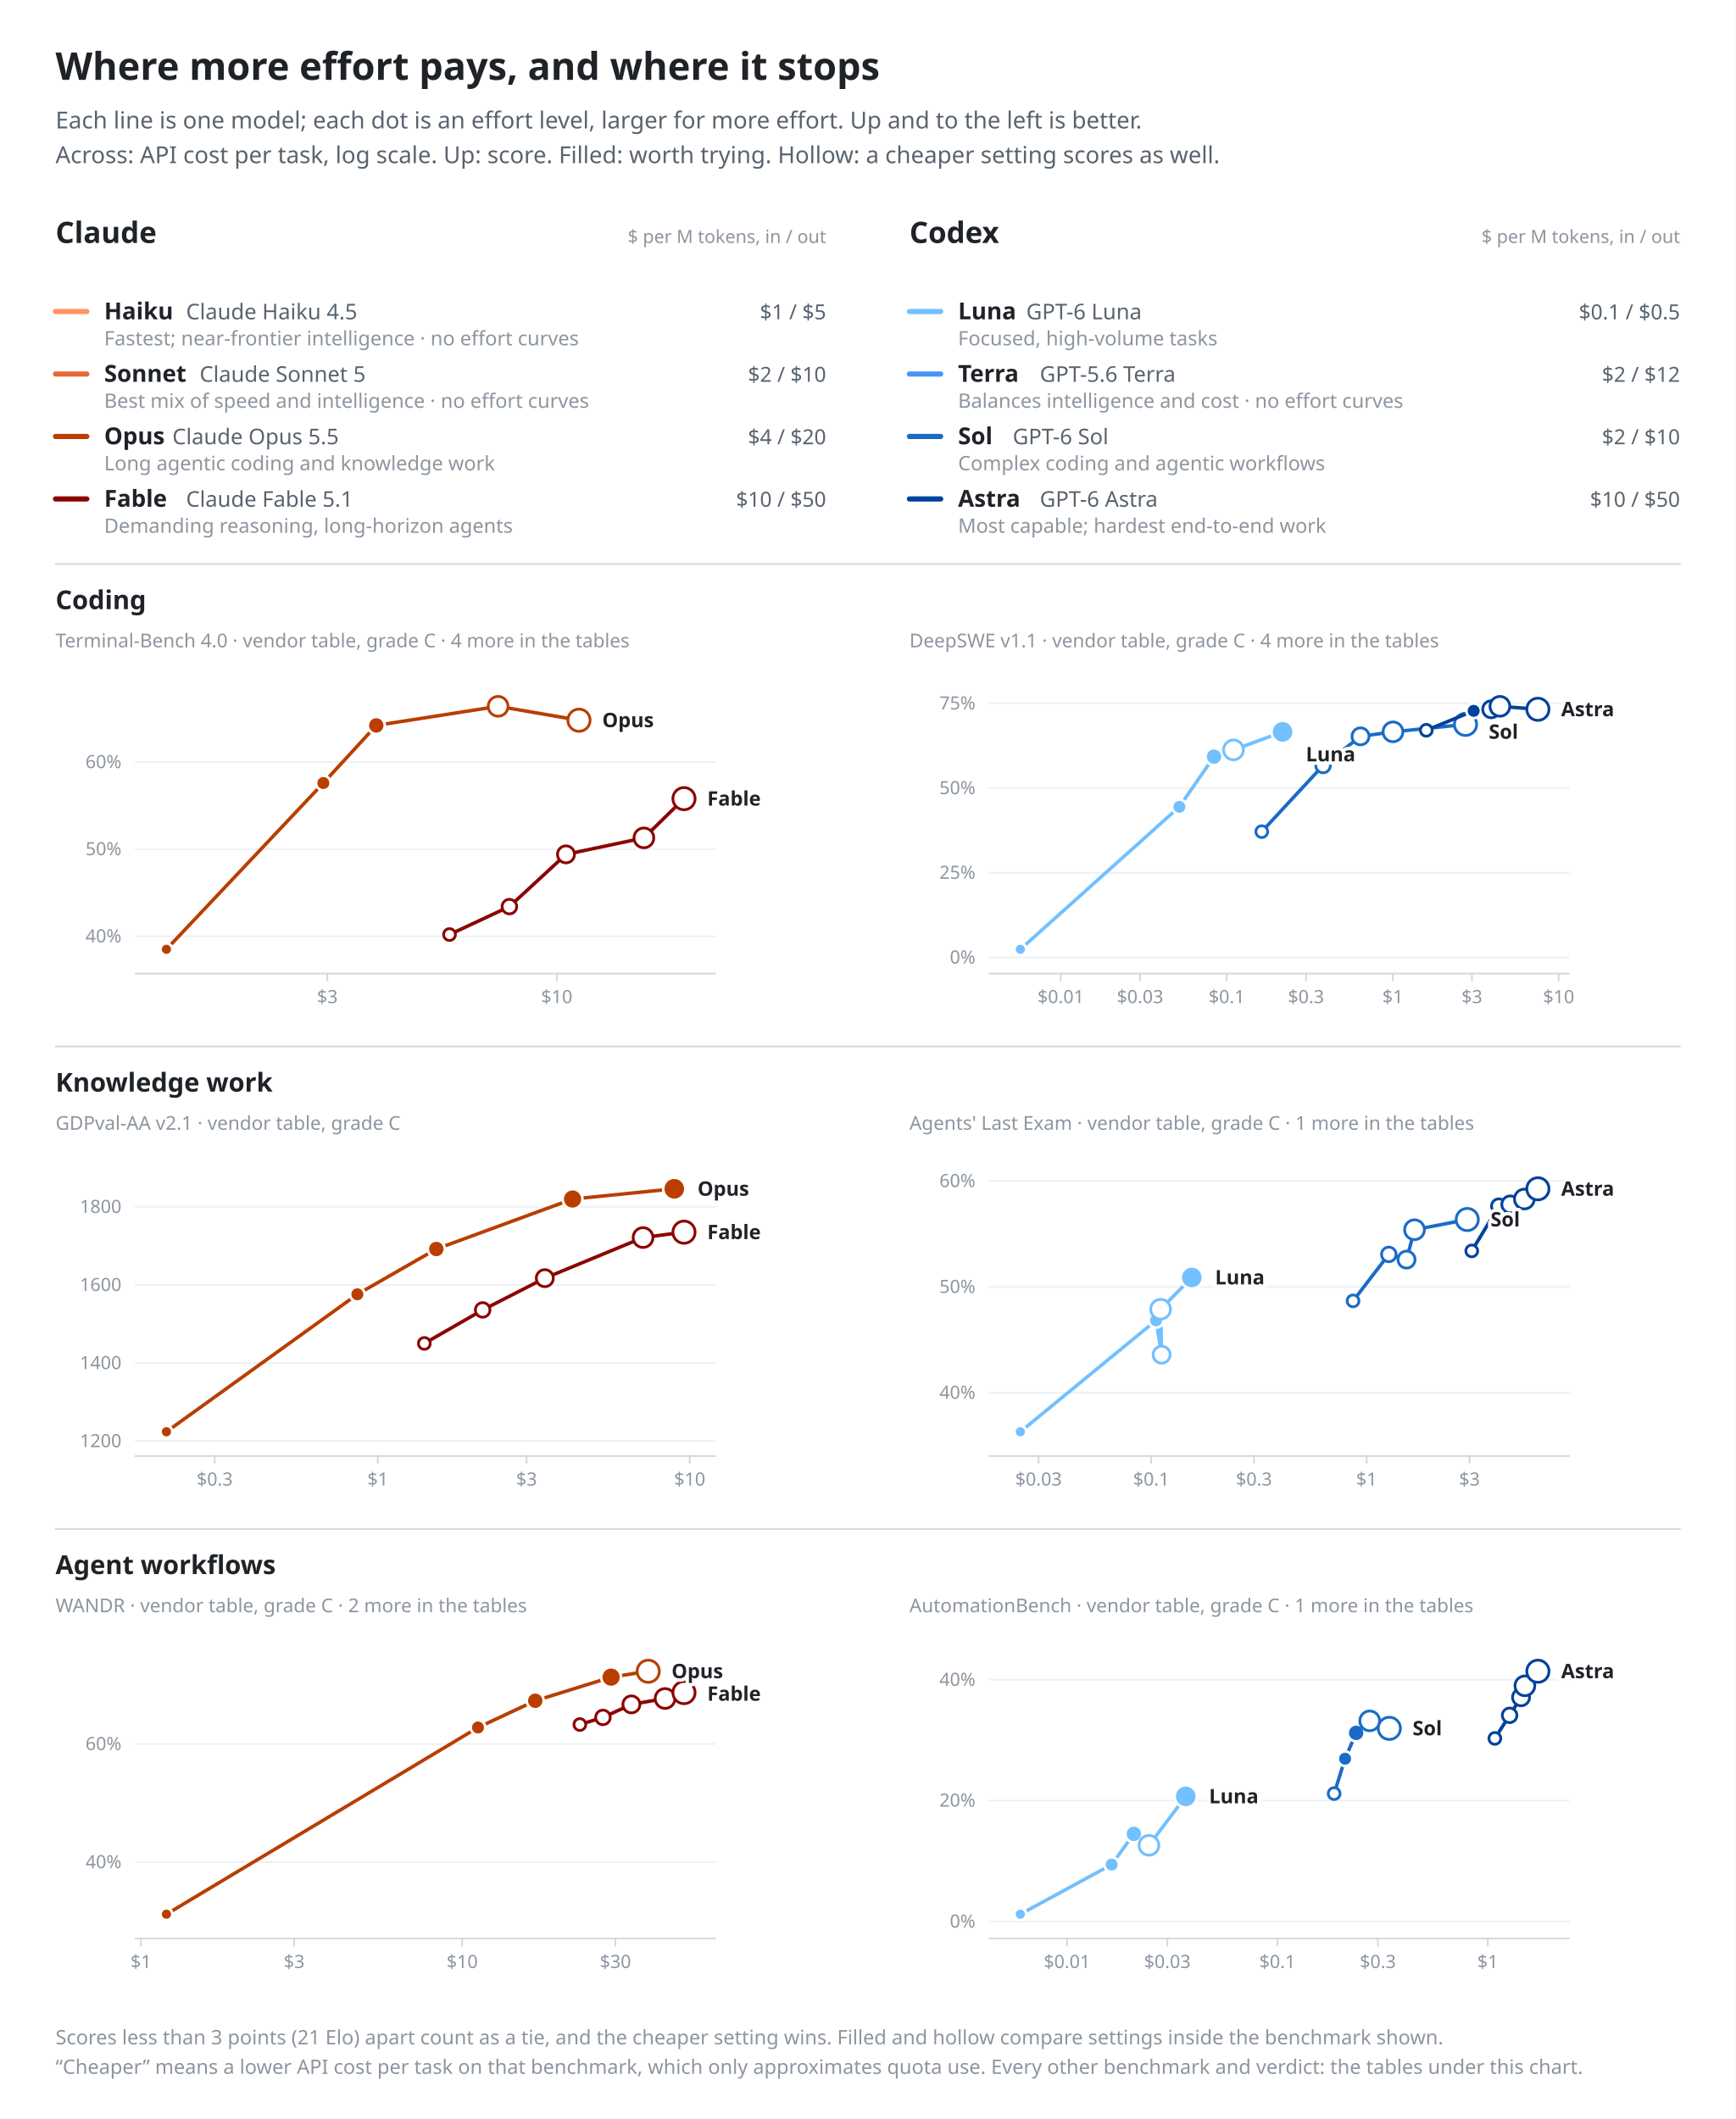
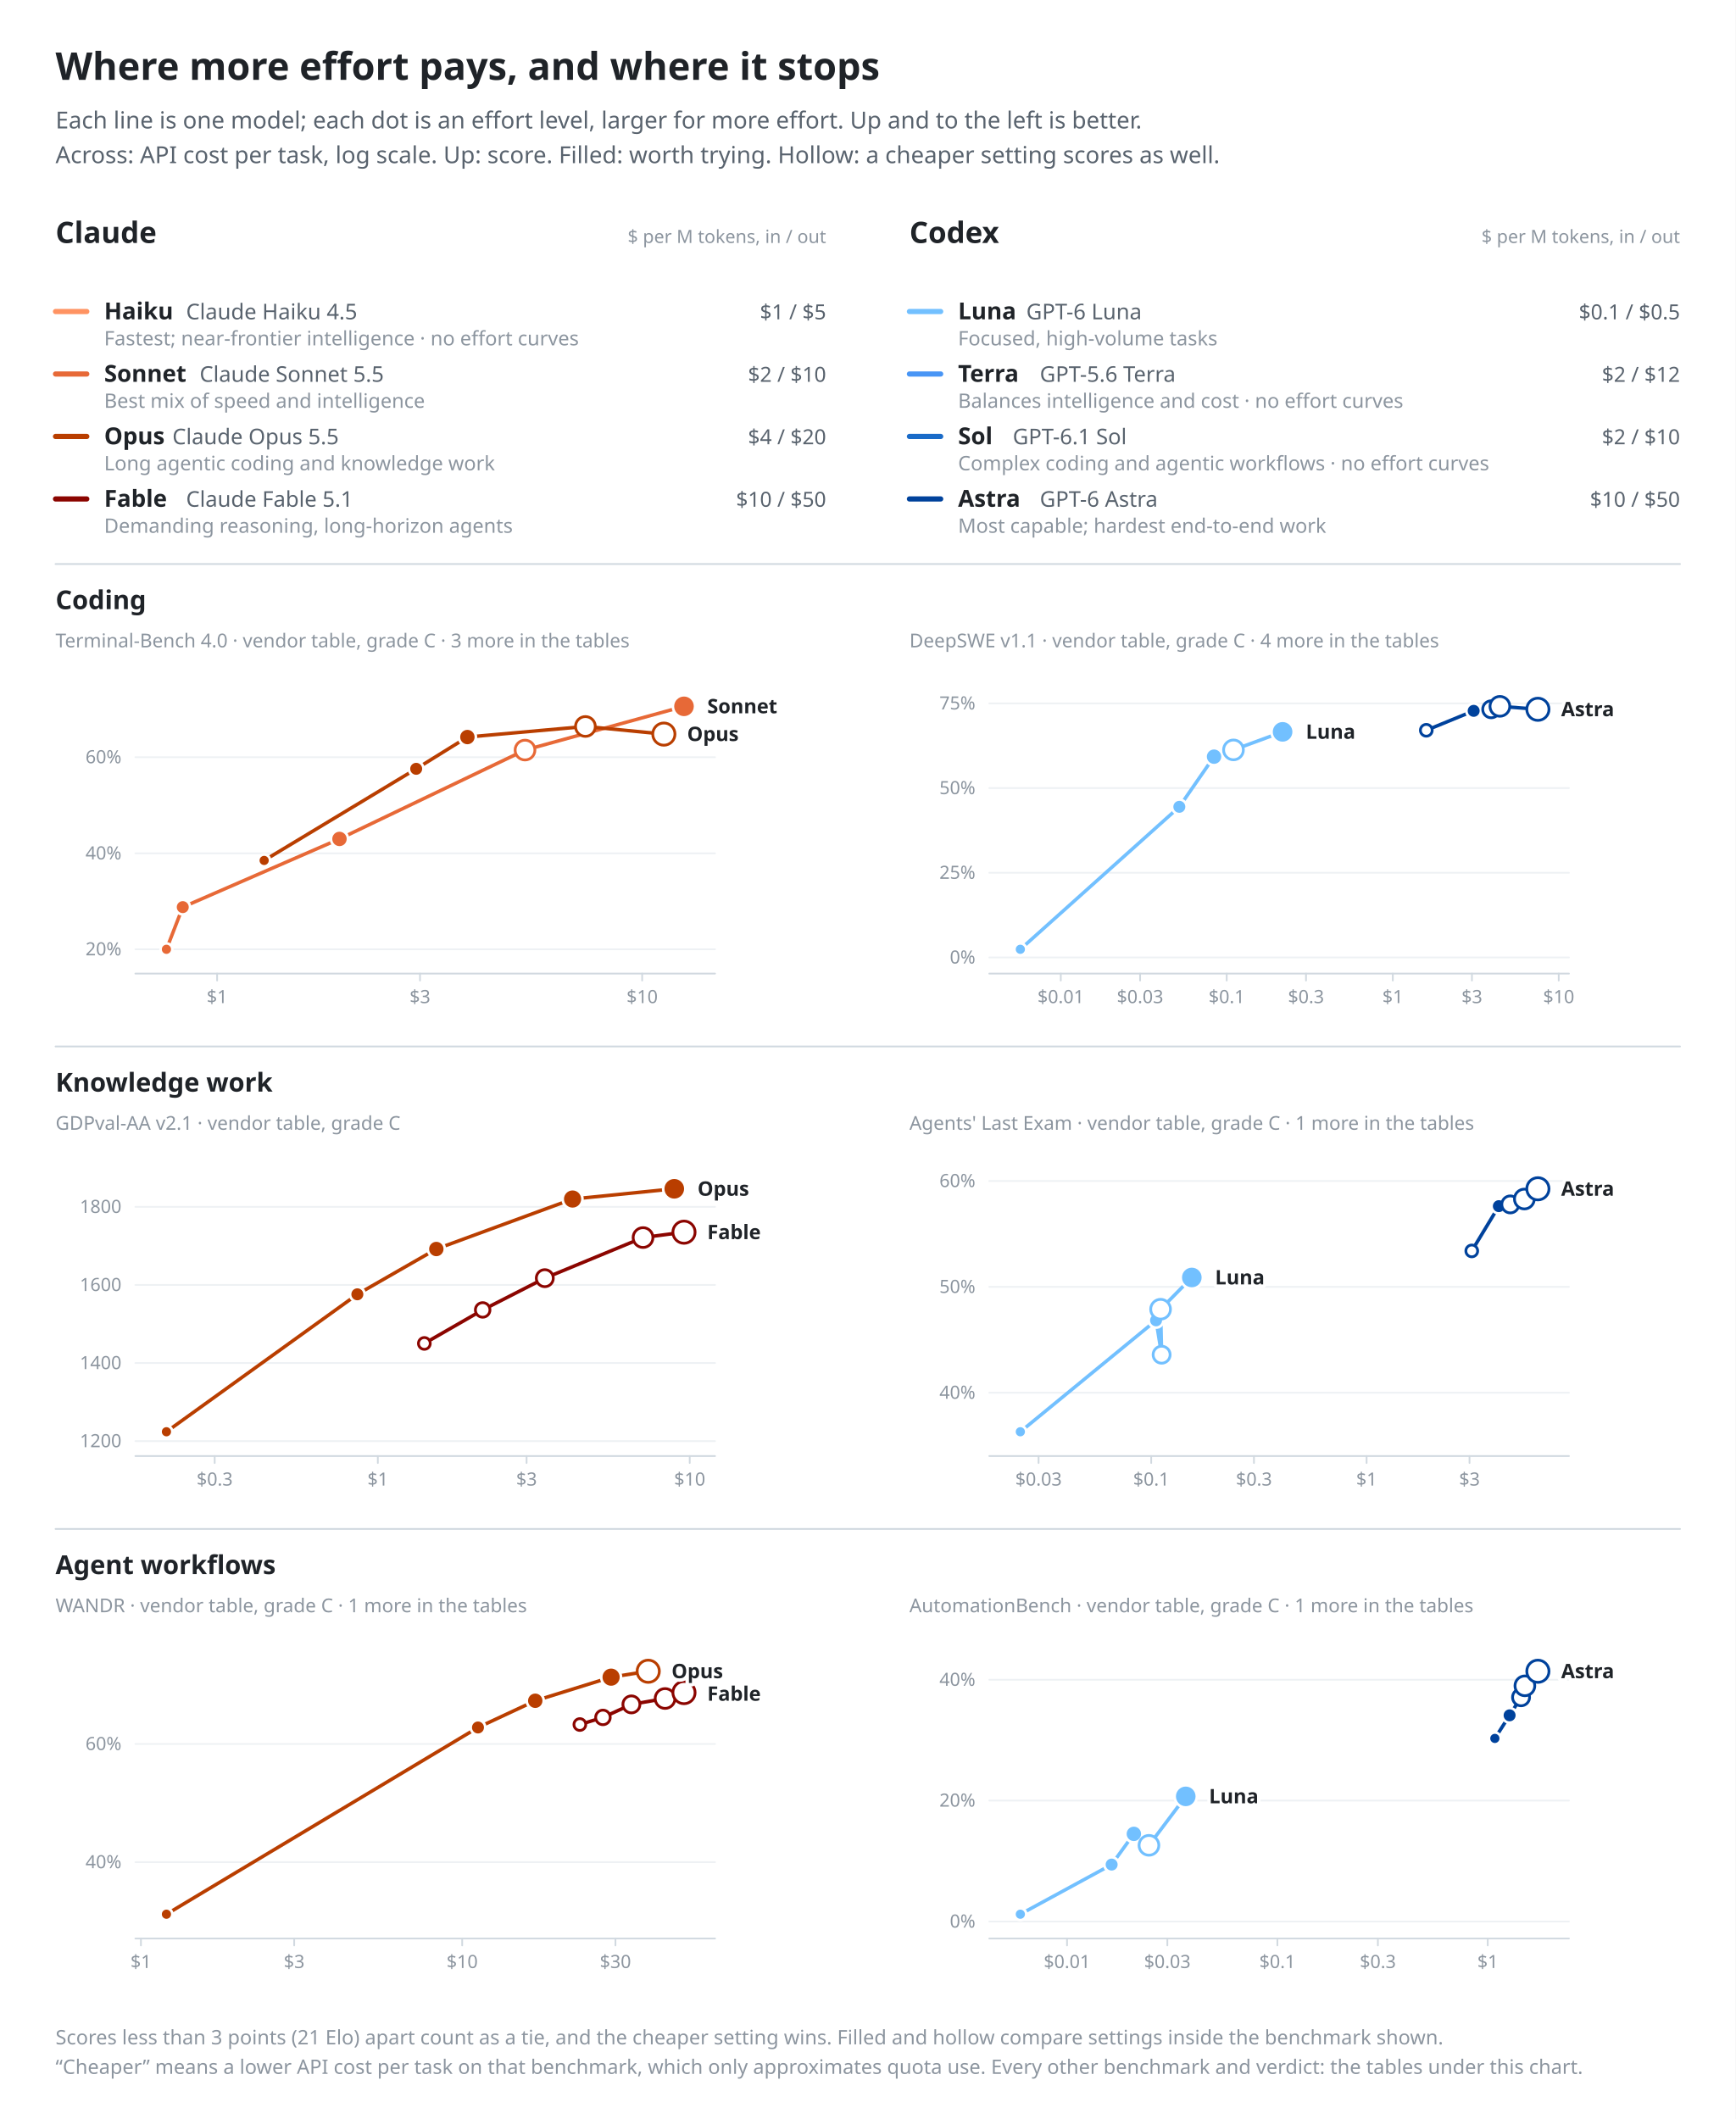
<svg xmlns="http://www.w3.org/2000/svg" width="1000" height="1221" viewBox="0 0 1000 1221" font-family="-apple-system, BlinkMacSystemFont, 'Segoe UI', 'Noto Sans', Helvetica, Arial, sans-serif" role="img">
  <rect width="100%" height="100%" fill="#ffffff" />
  <text x="32.0" y="46.0" font-size="22" font-weight="600" fill="#1f2328" text-anchor="start">Where more effort pays, and where it stops</text>
  <text x="32.0" y="74.0" font-size="13.5" font-weight="400" fill="#59636e" text-anchor="start">Each line is one model; each dot is an effort level, larger for more effort. Up and to the left is better.</text>
  <text x="32.0" y="94.0" font-size="13.5" font-weight="400" fill="#59636e" text-anchor="start">Across: API cost per task, log scale. Up: score. Filled: worth trying. Hollow: a cheaper setting scores as well.</text>
  <text x="32.0" y="140.0" font-size="17" font-weight="600" fill="#1f2328" text-anchor="start">Claude</text>
  <text x="476.0" y="140.0" font-size="10.5" font-weight="400" fill="#8c959f" text-anchor="end">$ per M tokens, in / out</text>
  <line x1="32.0" y1="179.5" x2="50.0" y2="179.5" stroke="#ff9362" stroke-width="3" stroke-linecap="round" />
  <text x="60.0" y="184.0" font-size="13.5" font-weight="600" fill="#1f2328" text-anchor="start">Haiku</text>
  <text x="107.2" y="184.0" font-size="12.5" font-weight="400" fill="#59636e" text-anchor="start">Claude Haiku 4.5</text>
  <text x="476.0" y="184.0" font-size="12" font-weight="400" fill="#59636e" text-anchor="end">$1 / $5</text>
  <text x="60.0" y="199.0" font-size="11.5" font-weight="400" fill="#8c959f" text-anchor="start">Fastest; near-frontier intelligence · no effort curves</text>
  <line x1="32.0" y1="215.5" x2="50.0" y2="215.5" stroke="#e76937" stroke-width="3" stroke-linecap="round" />
  <text x="60.0" y="220.0" font-size="13.5" font-weight="600" fill="#1f2328" text-anchor="start">Sonnet</text>
-   <text x="115.0" y="220.0" font-size="12.5" font-weight="400" fill="#59636e" text-anchor="start">Claude Sonnet 5</text>
+   <text x="115.0" y="220.0" font-size="12.5" font-weight="400" fill="#59636e" text-anchor="start">Claude Sonnet 5.5</text>
  <text x="476.0" y="220.0" font-size="12" font-weight="400" fill="#59636e" text-anchor="end">$2 / $10</text>
-   <text x="60.0" y="235.0" font-size="11.5" font-weight="400" fill="#8c959f" text-anchor="start">Best mix of speed and intelligence · no effort curves</text>
+   <text x="60.0" y="235.0" font-size="11.5" font-weight="400" fill="#8c959f" text-anchor="start">Best mix of speed and intelligence</text>
  <line x1="32.0" y1="251.5" x2="50.0" y2="251.5" stroke="#b93e00" stroke-width="3" stroke-linecap="round" />
  <text x="60.0" y="256.0" font-size="13.5" font-weight="600" fill="#1f2328" text-anchor="start">Opus</text>
  <text x="99.3" y="256.0" font-size="12.5" font-weight="400" fill="#59636e" text-anchor="start">Claude Opus 5.5</text>
  <text x="476.0" y="256.0" font-size="12" font-weight="400" fill="#59636e" text-anchor="end">$4 / $20</text>
  <text x="60.0" y="271.0" font-size="11.5" font-weight="400" fill="#8c959f" text-anchor="start">Long agentic coding and knowledge work</text>
  <line x1="32.0" y1="287.5" x2="50.0" y2="287.5" stroke="#8b0500" stroke-width="3" stroke-linecap="round" />
  <text x="60.0" y="292.0" font-size="13.5" font-weight="600" fill="#1f2328" text-anchor="start">Fable</text>
  <text x="107.2" y="292.0" font-size="12.5" font-weight="400" fill="#59636e" text-anchor="start">Claude Fable 5.1</text>
  <text x="476.0" y="292.0" font-size="12" font-weight="400" fill="#59636e" text-anchor="end">$10 / $50</text>
  <text x="60.0" y="307.0" font-size="11.5" font-weight="400" fill="#8c959f" text-anchor="start">Demanding reasoning, long-horizon agents</text>
  <text x="524.0" y="140.0" font-size="17" font-weight="600" fill="#1f2328" text-anchor="start">Codex</text>
  <text x="968.0" y="140.0" font-size="10.5" font-weight="400" fill="#8c959f" text-anchor="end">$ per M tokens, in / out</text>
  <line x1="524.0" y1="179.5" x2="542.0" y2="179.5" stroke="#72c0ff" stroke-width="3" stroke-linecap="round" />
  <text x="552.0" y="184.0" font-size="13.5" font-weight="600" fill="#1f2328" text-anchor="start">Luna</text>
  <text x="591.3" y="184.0" font-size="12.5" font-weight="400" fill="#59636e" text-anchor="start">GPT-6 Luna</text>
  <text x="968.0" y="184.0" font-size="12" font-weight="400" fill="#59636e" text-anchor="end">$0.1 / $0.5</text>
  <text x="552.0" y="199.0" font-size="11.5" font-weight="400" fill="#8c959f" text-anchor="start">Focused, high-volume tasks</text>
  <line x1="524.0" y1="215.5" x2="542.0" y2="215.5" stroke="#4895f5" stroke-width="3" stroke-linecap="round" />
  <text x="552.0" y="220.0" font-size="13.5" font-weight="600" fill="#1f2328" text-anchor="start">Terra</text>
  <text x="599.1" y="220.0" font-size="12.5" font-weight="400" fill="#59636e" text-anchor="start">GPT-5.6 Terra</text>
  <text x="968.0" y="220.0" font-size="12" font-weight="400" fill="#59636e" text-anchor="end">$2 / $12</text>
  <text x="552.0" y="235.0" font-size="11.5" font-weight="400" fill="#8c959f" text-anchor="start">Balances intelligence and cost · no effort curves</text>
  <line x1="524.0" y1="251.5" x2="542.0" y2="251.5" stroke="#1a6bc8" stroke-width="3" stroke-linecap="round" />
  <text x="552.0" y="256.0" font-size="13.5" font-weight="600" fill="#1f2328" text-anchor="start">Sol</text>
-   <text x="583.5" y="256.0" font-size="12.5" font-weight="400" fill="#59636e" text-anchor="start">GPT-6 Sol</text>
+   <text x="583.5" y="256.0" font-size="12.5" font-weight="400" fill="#59636e" text-anchor="start">GPT-6.1 Sol</text>
  <text x="968.0" y="256.0" font-size="12" font-weight="400" fill="#59636e" text-anchor="end">$2 / $10</text>
-   <text x="552.0" y="271.0" font-size="11.5" font-weight="400" fill="#8c959f" text-anchor="start">Complex coding and agentic workflows</text>
+   <text x="552.0" y="271.0" font-size="11.5" font-weight="400" fill="#8c959f" text-anchor="start">Complex coding and agentic workflows · no effort curves</text>
  <line x1="524.0" y1="287.5" x2="542.0" y2="287.5" stroke="#00429c" stroke-width="3" stroke-linecap="round" />
  <text x="552.0" y="292.0" font-size="13.5" font-weight="600" fill="#1f2328" text-anchor="start">Astra</text>
  <text x="599.1" y="292.0" font-size="12.5" font-weight="400" fill="#59636e" text-anchor="start">GPT-6 Astra</text>
  <text x="968.0" y="292.0" font-size="12" font-weight="400" fill="#59636e" text-anchor="end">$10 / $50</text>
  <text x="552.0" y="307.0" font-size="11.5" font-weight="400" fill="#8c959f" text-anchor="start">Most capable; hardest end-to-end work</text>
  <line x1="32.0" y1="325.0" x2="968.0" y2="325.0" stroke="#d1d9e0" stroke-width="1" stroke-linecap="round" />
  <text x="32.0" y="351.0" font-size="15" font-weight="600" fill="#1f2328" text-anchor="start">Coding</text>
-   <text x="32.0" y="373.0" font-size="11" font-weight="400" fill="#8c959f" text-anchor="start">Terminal-Bench 4.0 · vendor table, grade C · 4 more in the tables</text>
-   <line x1="78.0" y1="539.5" x2="412.0" y2="539.5" stroke="#eef1f4" stroke-width="1" stroke-linecap="round" />
-   <text x="70.0" y="543.0" font-size="10.5" font-weight="400" fill="#8c959f" text-anchor="end">40%</text>
-   <line x1="78.0" y1="489.3" x2="412.0" y2="489.3" stroke="#eef1f4" stroke-width="1" stroke-linecap="round" />
-   <text x="70.0" y="492.8" font-size="10.5" font-weight="400" fill="#8c959f" text-anchor="end">50%</text>
-   <line x1="78.0" y1="439.1" x2="412.0" y2="439.1" stroke="#eef1f4" stroke-width="1" stroke-linecap="round" />
-   <text x="70.0" y="442.6" font-size="10.5" font-weight="400" fill="#8c959f" text-anchor="end">60%</text>
+   <text x="32.0" y="373.0" font-size="11" font-weight="400" fill="#8c959f" text-anchor="start">Terminal-Bench 4.0 · vendor table, grade C · 3 more in the tables</text>
+   <line x1="78.0" y1="547.0" x2="412.0" y2="547.0" stroke="#eef1f4" stroke-width="1" stroke-linecap="round" />
+   <text x="70.0" y="550.5" font-size="10.5" font-weight="400" fill="#8c959f" text-anchor="end">20%</text>
+   <line x1="78.0" y1="491.7" x2="412.0" y2="491.7" stroke="#eef1f4" stroke-width="1" stroke-linecap="round" />
+   <text x="70.0" y="495.2" font-size="10.5" font-weight="400" fill="#8c959f" text-anchor="end">40%</text>
+   <line x1="78.0" y1="436.3" x2="412.0" y2="436.3" stroke="#eef1f4" stroke-width="1" stroke-linecap="round" />
+   <text x="70.0" y="439.8" font-size="10.5" font-weight="400" fill="#8c959f" text-anchor="end">60%</text>
  <line x1="78.0" y1="561.0" x2="412.0" y2="561.0" stroke="#d1d9e0" stroke-width="1" stroke-linecap="round" />
-   <line x1="188.6" y1="561.0" x2="188.6" y2="565.0" stroke="#d1d9e0" stroke-width="1" stroke-linecap="round" />
-   <text x="188.6" y="578.0" font-size="10.5" font-weight="400" fill="#8c959f" text-anchor="middle">$3</text>
-   <line x1="320.8" y1="561.0" x2="320.8" y2="565.0" stroke="#d1d9e0" stroke-width="1" stroke-linecap="round" />
-   <text x="320.8" y="578.0" font-size="10.5" font-weight="400" fill="#8c959f" text-anchor="middle">$10</text>
-   <path d="M95.9,547.0 L186.3,451.2 L216.8,418.0 L287.0,407.0 L333.6,415.0" fill="none" stroke="#b93e00" stroke-width="2" stroke-linejoin="round" stroke-linecap="round" />
-   <circle cx="95.9" cy="547.0" r="3.4" fill="#b93e00" stroke="#ffffff" stroke-width="1.5" />
-   <circle cx="186.3" cy="451.2" r="4.2" fill="#b93e00" stroke="#ffffff" stroke-width="1.5" />
-   <circle cx="216.8" cy="418.0" r="4.9" fill="#b93e00" stroke="#ffffff" stroke-width="1.5" />
-   <circle cx="287.0" cy="407.0" r="5.7" fill="#ffffff" stroke="#b93e00" stroke-width="1.6" />
-   <circle cx="333.6" cy="415.0" r="6.4" fill="#ffffff" stroke="#b93e00" stroke-width="1.6" />
-   <path d="M259.0,538.5 L293.5,522.4 L326.1,492.3 L371.0,482.8 L394.1,460.2" fill="none" stroke="#8b0500" stroke-width="2" stroke-linejoin="round" stroke-linecap="round" />
-   <circle cx="259.0" cy="538.5" r="3.4" fill="#ffffff" stroke="#8b0500" stroke-width="1.6" />
-   <circle cx="293.5" cy="522.4" r="4.2" fill="#ffffff" stroke="#8b0500" stroke-width="1.6" />
-   <circle cx="326.1" cy="492.3" r="4.9" fill="#ffffff" stroke="#8b0500" stroke-width="1.6" />
-   <circle cx="371.0" cy="482.8" r="5.7" fill="#ffffff" stroke="#8b0500" stroke-width="1.6" />
-   <circle cx="394.1" cy="460.2" r="6.4" fill="#ffffff" stroke="#8b0500" stroke-width="1.6" />
-   <text x="347.0" y="419.0" font-size="11.5" font-weight="600" fill="#1f2328" text-anchor="start" stroke="#ffffff" stroke-width="4" stroke-linejoin="round" paint-order="stroke">Opus</text>
-   <text x="407.5" y="464.2" font-size="11.5" font-weight="600" fill="#1f2328" text-anchor="start" stroke="#ffffff" stroke-width="4" stroke-linejoin="round" paint-order="stroke">Fable</text>
+   <line x1="125.1" y1="561.0" x2="125.1" y2="565.0" stroke="#d1d9e0" stroke-width="1" stroke-linecap="round" />
+   <text x="125.1" y="578.0" font-size="10.5" font-weight="400" fill="#8c959f" text-anchor="middle">$1</text>
+   <line x1="242.0" y1="561.0" x2="242.0" y2="565.0" stroke="#d1d9e0" stroke-width="1" stroke-linecap="round" />
+   <text x="242.0" y="578.0" font-size="10.5" font-weight="400" fill="#8c959f" text-anchor="middle">$3</text>
+   <line x1="370.0" y1="561.0" x2="370.0" y2="565.0" stroke="#d1d9e0" stroke-width="1" stroke-linecap="round" />
+   <text x="370.0" y="578.0" font-size="10.5" font-weight="400" fill="#8c959f" text-anchor="middle">$10</text>
+   <path d="M95.9,547.0 L105.3,522.7 L195.6,483.4 L302.5,432.2 L394.1,407.0" fill="none" stroke="#e76937" stroke-width="2" stroke-linejoin="round" stroke-linecap="round" />
+   <circle cx="95.9" cy="547.0" r="3.4" fill="#e76937" stroke="#ffffff" stroke-width="1.5" />
+   <circle cx="105.3" cy="522.7" r="4.2" fill="#e76937" stroke="#ffffff" stroke-width="1.5" />
+   <circle cx="195.6" cy="483.4" r="4.9" fill="#e76937" stroke="#ffffff" stroke-width="1.5" />
+   <circle cx="302.5" cy="432.2" r="5.7" fill="#ffffff" stroke="#e76937" stroke-width="1.6" />
+   <circle cx="394.1" cy="407.0" r="6.4" fill="#e76937" stroke="#ffffff" stroke-width="1.5" />
+   <path d="M152.2,495.8 L239.8,443.0 L269.3,424.7 L337.3,418.6 L382.5,423.0" fill="none" stroke="#b93e00" stroke-width="2" stroke-linejoin="round" stroke-linecap="round" />
+   <circle cx="152.2" cy="495.8" r="3.4" fill="#b93e00" stroke="#ffffff" stroke-width="1.5" />
+   <circle cx="239.8" cy="443.0" r="4.2" fill="#b93e00" stroke="#ffffff" stroke-width="1.5" />
+   <circle cx="269.3" cy="424.7" r="4.9" fill="#b93e00" stroke="#ffffff" stroke-width="1.5" />
+   <circle cx="337.3" cy="418.6" r="5.7" fill="#ffffff" stroke="#b93e00" stroke-width="1.6" />
+   <circle cx="382.5" cy="423.0" r="6.4" fill="#ffffff" stroke="#b93e00" stroke-width="1.6" />
+   <text x="407.5" y="411.0" font-size="11.5" font-weight="600" fill="#1f2328" text-anchor="start" stroke="#ffffff" stroke-width="4" stroke-linejoin="round" paint-order="stroke">Sonnet</text>
+   <text x="395.9" y="427.0" font-size="11.5" font-weight="600" fill="#1f2328" text-anchor="start" stroke="#ffffff" stroke-width="4" stroke-linejoin="round" paint-order="stroke">Opus</text>
  <text x="524.0" y="373.0" font-size="11" font-weight="400" fill="#8c959f" text-anchor="start">DeepSWE v1.1 · vendor table, grade C · 4 more in the tables</text>
  <line x1="570.0" y1="551.7" x2="904.0" y2="551.7" stroke="#eef1f4" stroke-width="1" stroke-linecap="round" />
  <text x="562.0" y="555.2" font-size="10.5" font-weight="400" fill="#8c959f" text-anchor="end">0%</text>
  <line x1="570.0" y1="502.9" x2="904.0" y2="502.9" stroke="#eef1f4" stroke-width="1" stroke-linecap="round" />
  <text x="562.0" y="506.4" font-size="10.5" font-weight="400" fill="#8c959f" text-anchor="end">25%</text>
  <line x1="570.0" y1="454.1" x2="904.0" y2="454.1" stroke="#eef1f4" stroke-width="1" stroke-linecap="round" />
  <text x="562.0" y="457.6" font-size="10.5" font-weight="400" fill="#8c959f" text-anchor="end">50%</text>
  <line x1="570.0" y1="405.3" x2="904.0" y2="405.3" stroke="#eef1f4" stroke-width="1" stroke-linecap="round" />
  <text x="562.0" y="408.8" font-size="10.5" font-weight="400" fill="#8c959f" text-anchor="end">75%</text>
  <line x1="570.0" y1="561.0" x2="904.0" y2="561.0" stroke="#d1d9e0" stroke-width="1" stroke-linecap="round" />
  <line x1="611.2" y1="561.0" x2="611.2" y2="565.0" stroke="#d1d9e0" stroke-width="1" stroke-linecap="round" />
  <text x="611.2" y="578.0" font-size="10.5" font-weight="400" fill="#8c959f" text-anchor="middle">$0.01</text>
  <line x1="656.9" y1="561.0" x2="656.9" y2="565.0" stroke="#d1d9e0" stroke-width="1" stroke-linecap="round" />
  <text x="656.9" y="578.0" font-size="10.5" font-weight="400" fill="#8c959f" text-anchor="middle">$0.03</text>
  <line x1="706.8" y1="561.0" x2="706.8" y2="565.0" stroke="#d1d9e0" stroke-width="1" stroke-linecap="round" />
  <text x="706.8" y="578.0" font-size="10.5" font-weight="400" fill="#8c959f" text-anchor="middle">$0.1</text>
  <line x1="752.5" y1="561.0" x2="752.5" y2="565.0" stroke="#d1d9e0" stroke-width="1" stroke-linecap="round" />
  <text x="752.5" y="578.0" font-size="10.5" font-weight="400" fill="#8c959f" text-anchor="middle">$0.3</text>
  <line x1="802.5" y1="561.0" x2="802.5" y2="565.0" stroke="#d1d9e0" stroke-width="1" stroke-linecap="round" />
  <text x="802.5" y="578.0" font-size="10.5" font-weight="400" fill="#8c959f" text-anchor="middle">$1</text>
  <line x1="848.1" y1="561.0" x2="848.1" y2="565.0" stroke="#d1d9e0" stroke-width="1" stroke-linecap="round" />
  <text x="848.1" y="578.0" font-size="10.5" font-weight="400" fill="#8c959f" text-anchor="middle">$3</text>
  <line x1="898.1" y1="561.0" x2="898.1" y2="565.0" stroke="#d1d9e0" stroke-width="1" stroke-linecap="round" />
  <text x="898.1" y="578.0" font-size="10.5" font-weight="400" fill="#8c959f" text-anchor="middle">$10</text>
  <path d="M587.9,547.0 L679.5,464.9 L699.5,436.0 L710.7,432.1 L739.0,421.7" fill="none" stroke="#72c0ff" stroke-width="2" stroke-linejoin="round" stroke-linecap="round" />
  <circle cx="587.9" cy="547.0" r="3.4" fill="#72c0ff" stroke="#ffffff" stroke-width="1.5" />
  <circle cx="679.5" cy="464.9" r="4.2" fill="#72c0ff" stroke="#ffffff" stroke-width="1.5" />
  <circle cx="699.5" cy="436.0" r="4.9" fill="#72c0ff" stroke="#ffffff" stroke-width="1.5" />
  <circle cx="710.7" cy="432.1" r="5.7" fill="#ffffff" stroke="#72c0ff" stroke-width="1.6" />
  <circle cx="739.0" cy="421.7" r="6.4" fill="#72c0ff" stroke="#ffffff" stroke-width="1.5" />
-   <path d="M727.0,479.2 L762.3,441.1 L783.9,424.3 L802.6,421.7 L844.4,417.4" fill="none" stroke="#1a6bc8" stroke-width="2" stroke-linejoin="round" stroke-linecap="round" />
-   <circle cx="727.0" cy="479.2" r="3.4" fill="#ffffff" stroke="#1a6bc8" stroke-width="1.6" />
-   <circle cx="762.3" cy="441.1" r="4.2" fill="#ffffff" stroke="#1a6bc8" stroke-width="1.6" />
-   <circle cx="783.9" cy="424.3" r="4.9" fill="#ffffff" stroke="#1a6bc8" stroke-width="1.6" />
-   <circle cx="802.6" cy="421.7" r="5.7" fill="#ffffff" stroke="#1a6bc8" stroke-width="1.6" />
-   <circle cx="844.4" cy="417.4" r="6.4" fill="#ffffff" stroke="#1a6bc8" stroke-width="1.6" />
  <path d="M821.8,420.8 L849.1,409.6 L859.2,408.7 L864.2,407.0 L886.1,408.7" fill="none" stroke="#00429c" stroke-width="2" stroke-linejoin="round" stroke-linecap="round" />
  <circle cx="821.8" cy="420.8" r="3.4" fill="#ffffff" stroke="#00429c" stroke-width="1.6" />
  <circle cx="849.1" cy="409.6" r="4.2" fill="#00429c" stroke="#ffffff" stroke-width="1.5" />
  <circle cx="859.2" cy="408.7" r="4.9" fill="#ffffff" stroke="#00429c" stroke-width="1.6" />
  <circle cx="864.2" cy="407.0" r="5.7" fill="#ffffff" stroke="#00429c" stroke-width="1.6" />
  <circle cx="886.1" cy="408.7" r="6.4" fill="#ffffff" stroke="#00429c" stroke-width="1.6" />
  <text x="899.5" y="412.7" font-size="11.5" font-weight="600" fill="#1f2328" text-anchor="start" stroke="#ffffff" stroke-width="4" stroke-linejoin="round" paint-order="stroke">Astra</text>
-   <text x="857.8" y="425.7" font-size="11.5" font-weight="600" fill="#1f2328" text-anchor="start" stroke="#ffffff" stroke-width="4" stroke-linejoin="round" paint-order="stroke">Sol</text>
-   <text x="752.4" y="438.7" font-size="11.5" font-weight="600" fill="#1f2328" text-anchor="start" stroke="#ffffff" stroke-width="4" stroke-linejoin="round" paint-order="stroke">Luna</text>
+   <text x="752.4" y="425.7" font-size="11.5" font-weight="600" fill="#1f2328" text-anchor="start" stroke="#ffffff" stroke-width="4" stroke-linejoin="round" paint-order="stroke">Luna</text>
  <line x1="32.0" y1="603.0" x2="968.0" y2="603.0" stroke="#d1d9e0" stroke-width="1" stroke-linecap="round" />
  <text x="32.0" y="629.0" font-size="15" font-weight="600" fill="#1f2328" text-anchor="start">Knowledge work</text>
  <text x="32.0" y="651.0" font-size="11" font-weight="400" fill="#8c959f" text-anchor="start">GDPval-AA v2.1 · vendor table, grade C</text>
  <line x1="78.0" y1="830.4" x2="412.0" y2="830.4" stroke="#eef1f4" stroke-width="1" stroke-linecap="round" />
  <text x="70.0" y="833.9" font-size="10.5" font-weight="400" fill="#8c959f" text-anchor="end">1200</text>
  <line x1="78.0" y1="785.4" x2="412.0" y2="785.4" stroke="#eef1f4" stroke-width="1" stroke-linecap="round" />
  <text x="70.0" y="788.9" font-size="10.5" font-weight="400" fill="#8c959f" text-anchor="end">1400</text>
  <line x1="78.0" y1="740.4" x2="412.0" y2="740.4" stroke="#eef1f4" stroke-width="1" stroke-linecap="round" />
  <text x="70.0" y="743.9" font-size="10.5" font-weight="400" fill="#8c959f" text-anchor="end">1600</text>
  <line x1="78.0" y1="695.4" x2="412.0" y2="695.4" stroke="#eef1f4" stroke-width="1" stroke-linecap="round" />
  <text x="70.0" y="698.9" font-size="10.5" font-weight="400" fill="#8c959f" text-anchor="end">1800</text>
  <line x1="78.0" y1="839.0" x2="412.0" y2="839.0" stroke="#d1d9e0" stroke-width="1" stroke-linecap="round" />
  <line x1="123.7" y1="839.0" x2="123.7" y2="843.0" stroke="#d1d9e0" stroke-width="1" stroke-linecap="round" />
  <text x="123.7" y="856.0" font-size="10.5" font-weight="400" fill="#8c959f" text-anchor="middle">$0.3</text>
  <line x1="217.7" y1="839.0" x2="217.7" y2="843.0" stroke="#d1d9e0" stroke-width="1" stroke-linecap="round" />
  <text x="217.7" y="856.0" font-size="10.5" font-weight="400" fill="#8c959f" text-anchor="middle">$1</text>
  <line x1="303.4" y1="839.0" x2="303.4" y2="843.0" stroke="#d1d9e0" stroke-width="1" stroke-linecap="round" />
  <text x="303.4" y="856.0" font-size="10.5" font-weight="400" fill="#8c959f" text-anchor="middle">$3</text>
  <line x1="397.4" y1="839.0" x2="397.4" y2="843.0" stroke="#d1d9e0" stroke-width="1" stroke-linecap="round" />
  <text x="397.4" y="856.0" font-size="10.5" font-weight="400" fill="#8c959f" text-anchor="middle">$10</text>
  <path d="M95.9,825.0 L205.9,745.8 L251.4,719.7 L329.9,690.9 L388.5,685.0" fill="none" stroke="#b93e00" stroke-width="2" stroke-linejoin="round" stroke-linecap="round" />
  <circle cx="95.9" cy="825.0" r="3.4" fill="#b93e00" stroke="#ffffff" stroke-width="1.5" />
  <circle cx="205.9" cy="745.8" r="4.2" fill="#b93e00" stroke="#ffffff" stroke-width="1.5" />
  <circle cx="251.4" cy="719.7" r="4.9" fill="#b93e00" stroke="#ffffff" stroke-width="1.5" />
  <circle cx="329.9" cy="690.9" r="5.7" fill="#b93e00" stroke="#ffffff" stroke-width="1.5" />
  <circle cx="388.5" cy="685.0" r="6.4" fill="#b93e00" stroke="#ffffff" stroke-width="1.5" />
  <path d="M244.5,774.1 L278.1,754.8 L313.9,736.5 L370.5,713.1 L394.1,710.0" fill="none" stroke="#8b0500" stroke-width="2" stroke-linejoin="round" stroke-linecap="round" />
  <circle cx="244.5" cy="774.1" r="3.4" fill="#ffffff" stroke="#8b0500" stroke-width="1.6" />
  <circle cx="278.1" cy="754.8" r="4.2" fill="#ffffff" stroke="#8b0500" stroke-width="1.6" />
  <circle cx="313.9" cy="736.5" r="4.9" fill="#ffffff" stroke="#8b0500" stroke-width="1.6" />
  <circle cx="370.5" cy="713.1" r="5.7" fill="#ffffff" stroke="#8b0500" stroke-width="1.6" />
  <circle cx="394.1" cy="710.0" r="6.4" fill="#ffffff" stroke="#8b0500" stroke-width="1.6" />
  <text x="401.9" y="689.0" font-size="11.5" font-weight="600" fill="#1f2328" text-anchor="start" stroke="#ffffff" stroke-width="4" stroke-linejoin="round" paint-order="stroke">Opus</text>
  <text x="407.5" y="714.0" font-size="11.5" font-weight="600" fill="#1f2328" text-anchor="start" stroke="#ffffff" stroke-width="4" stroke-linejoin="round" paint-order="stroke">Fable</text>
  <text x="524.0" y="651.0" font-size="11" font-weight="400" fill="#8c959f" text-anchor="start">Agents' Last Exam · vendor table, grade C · 1 more in the tables</text>
  <line x1="570.0" y1="802.5" x2="904.0" y2="802.5" stroke="#eef1f4" stroke-width="1" stroke-linecap="round" />
  <text x="562.0" y="806.0" font-size="10.5" font-weight="400" fill="#8c959f" text-anchor="end">40%</text>
  <line x1="570.0" y1="741.5" x2="904.0" y2="741.5" stroke="#eef1f4" stroke-width="1" stroke-linecap="round" />
  <text x="562.0" y="745.0" font-size="10.5" font-weight="400" fill="#8c959f" text-anchor="end">50%</text>
  <line x1="570.0" y1="680.5" x2="904.0" y2="680.5" stroke="#eef1f4" stroke-width="1" stroke-linecap="round" />
  <text x="562.0" y="684.0" font-size="10.5" font-weight="400" fill="#8c959f" text-anchor="end">60%</text>
  <line x1="570.0" y1="839.0" x2="904.0" y2="839.0" stroke="#d1d9e0" stroke-width="1" stroke-linecap="round" />
  <line x1="598.4" y1="839.0" x2="598.4" y2="843.0" stroke="#d1d9e0" stroke-width="1" stroke-linecap="round" />
  <text x="598.4" y="856.0" font-size="10.5" font-weight="400" fill="#8c959f" text-anchor="middle">$0.03</text>
  <line x1="663.3" y1="839.0" x2="663.3" y2="843.0" stroke="#d1d9e0" stroke-width="1" stroke-linecap="round" />
  <text x="663.3" y="856.0" font-size="10.5" font-weight="400" fill="#8c959f" text-anchor="middle">$0.1</text>
  <line x1="722.5" y1="839.0" x2="722.5" y2="843.0" stroke="#d1d9e0" stroke-width="1" stroke-linecap="round" />
  <text x="722.5" y="856.0" font-size="10.5" font-weight="400" fill="#8c959f" text-anchor="middle">$0.3</text>
  <line x1="787.4" y1="839.0" x2="787.4" y2="843.0" stroke="#d1d9e0" stroke-width="1" stroke-linecap="round" />
  <text x="787.4" y="856.0" font-size="10.5" font-weight="400" fill="#8c959f" text-anchor="middle">$1</text>
  <line x1="846.7" y1="839.0" x2="846.7" y2="843.0" stroke="#d1d9e0" stroke-width="1" stroke-linecap="round" />
  <text x="846.7" y="856.0" font-size="10.5" font-weight="400" fill="#8c959f" text-anchor="middle">$3</text>
  <path d="M587.9,825.0 L666.1,760.8 L669.3,780.6 L668.7,754.4 L686.7,736.1" fill="none" stroke="#72c0ff" stroke-width="2" stroke-linejoin="round" stroke-linecap="round" />
  <circle cx="587.9" cy="825.0" r="3.4" fill="#72c0ff" stroke="#ffffff" stroke-width="1.5" />
  <circle cx="666.1" cy="760.8" r="4.2" fill="#72c0ff" stroke="#ffffff" stroke-width="1.5" />
  <circle cx="669.3" cy="780.6" r="4.9" fill="#ffffff" stroke="#72c0ff" stroke-width="1.6" />
  <circle cx="668.7" cy="754.4" r="5.7" fill="#ffffff" stroke="#72c0ff" stroke-width="1.6" />
  <circle cx="686.7" cy="736.1" r="6.4" fill="#72c0ff" stroke="#ffffff" stroke-width="1.5" />
-   <path d="M779.6,749.6 L800.2,722.8 L810.4,725.8 L815.0,708.6 L845.4,702.7" fill="none" stroke="#1a6bc8" stroke-width="2" stroke-linejoin="round" stroke-linecap="round" />
-   <circle cx="779.6" cy="749.6" r="3.4" fill="#ffffff" stroke="#1a6bc8" stroke-width="1.6" />
-   <circle cx="800.2" cy="722.8" r="4.2" fill="#ffffff" stroke="#1a6bc8" stroke-width="1.6" />
-   <circle cx="810.4" cy="725.8" r="4.9" fill="#ffffff" stroke="#1a6bc8" stroke-width="1.6" />
-   <circle cx="815.0" cy="708.6" r="5.7" fill="#ffffff" stroke="#1a6bc8" stroke-width="1.6" />
-   <circle cx="845.4" cy="702.7" r="6.4" fill="#ffffff" stroke="#1a6bc8" stroke-width="1.6" />
  <path d="M848.0,720.8 L863.6,695.0 L870.2,694.0 L878.3,690.9 L886.1,685.0" fill="none" stroke="#00429c" stroke-width="2" stroke-linejoin="round" stroke-linecap="round" />
  <circle cx="848.0" cy="720.8" r="3.4" fill="#ffffff" stroke="#00429c" stroke-width="1.6" />
-   <circle cx="863.6" cy="695.0" r="4.2" fill="#ffffff" stroke="#00429c" stroke-width="1.6" />
+   <circle cx="863.6" cy="695.0" r="4.2" fill="#00429c" stroke="#ffffff" stroke-width="1.5" />
  <circle cx="870.2" cy="694.0" r="4.9" fill="#ffffff" stroke="#00429c" stroke-width="1.6" />
  <circle cx="878.3" cy="690.9" r="5.7" fill="#ffffff" stroke="#00429c" stroke-width="1.6" />
  <circle cx="886.1" cy="685.0" r="6.4" fill="#ffffff" stroke="#00429c" stroke-width="1.6" />
  <text x="899.5" y="689.0" font-size="11.5" font-weight="600" fill="#1f2328" text-anchor="start" stroke="#ffffff" stroke-width="4" stroke-linejoin="round" paint-order="stroke">Astra</text>
-   <text x="858.8" y="706.7" font-size="11.5" font-weight="600" fill="#1f2328" text-anchor="start" stroke="#ffffff" stroke-width="4" stroke-linejoin="round" paint-order="stroke">Sol</text>
  <text x="700.1" y="740.1" font-size="11.5" font-weight="600" fill="#1f2328" text-anchor="start" stroke="#ffffff" stroke-width="4" stroke-linejoin="round" paint-order="stroke">Luna</text>
  <line x1="32.0" y1="881.0" x2="968.0" y2="881.0" stroke="#d1d9e0" stroke-width="1" stroke-linecap="round" />
  <text x="32.0" y="907.0" font-size="15" font-weight="600" fill="#1f2328" text-anchor="start">Agent workflows</text>
-   <text x="32.0" y="929.0" font-size="11" font-weight="400" fill="#8c959f" text-anchor="start">WANDR · vendor table, grade C · 2 more in the tables</text>
+   <text x="32.0" y="929.0" font-size="11" font-weight="400" fill="#8c959f" text-anchor="start">WANDR · vendor table, grade C · 1 more in the tables</text>
  <line x1="78.0" y1="1073.0" x2="412.0" y2="1073.0" stroke="#eef1f4" stroke-width="1" stroke-linecap="round" />
  <text x="70.0" y="1076.5" font-size="10.5" font-weight="400" fill="#8c959f" text-anchor="end">40%</text>
  <line x1="78.0" y1="1004.9" x2="412.0" y2="1004.9" stroke="#eef1f4" stroke-width="1" stroke-linecap="round" />
  <text x="70.0" y="1008.4" font-size="10.5" font-weight="400" fill="#8c959f" text-anchor="end">60%</text>
  <line x1="78.0" y1="1117.0" x2="412.0" y2="1117.0" stroke="#d1d9e0" stroke-width="1" stroke-linecap="round" />
  <line x1="81.2" y1="1117.0" x2="81.2" y2="1121.0" stroke="#d1d9e0" stroke-width="1" stroke-linecap="round" />
  <text x="81.2" y="1134.0" font-size="10.5" font-weight="400" fill="#8c959f" text-anchor="middle">$1</text>
  <line x1="169.5" y1="1117.0" x2="169.5" y2="1121.0" stroke="#d1d9e0" stroke-width="1" stroke-linecap="round" />
  <text x="169.5" y="1134.0" font-size="10.5" font-weight="400" fill="#8c959f" text-anchor="middle">$3</text>
  <line x1="266.3" y1="1117.0" x2="266.3" y2="1121.0" stroke="#d1d9e0" stroke-width="1" stroke-linecap="round" />
  <text x="266.3" y="1134.0" font-size="10.5" font-weight="400" fill="#8c959f" text-anchor="middle">$10</text>
  <line x1="354.6" y1="1117.0" x2="354.6" y2="1121.0" stroke="#d1d9e0" stroke-width="1" stroke-linecap="round" />
  <text x="354.6" y="1134.0" font-size="10.5" font-weight="400" fill="#8c959f" text-anchor="middle">$30</text>
  <path d="M95.9,1103.0 L275.4,995.4 L308.4,980.0 L352.1,966.4 L373.5,963.0" fill="none" stroke="#b93e00" stroke-width="2" stroke-linejoin="round" stroke-linecap="round" />
  <circle cx="95.9" cy="1103.0" r="3.4" fill="#b93e00" stroke="#ffffff" stroke-width="1.5" />
  <circle cx="275.4" cy="995.4" r="4.2" fill="#b93e00" stroke="#ffffff" stroke-width="1.5" />
  <circle cx="308.4" cy="980.0" r="4.9" fill="#b93e00" stroke="#ffffff" stroke-width="1.5" />
  <circle cx="352.1" cy="966.4" r="5.7" fill="#b93e00" stroke="#ffffff" stroke-width="1.5" />
  <circle cx="373.5" cy="963.0" r="6.4" fill="#ffffff" stroke="#b93e00" stroke-width="1.6" />
  <path d="M334.1,993.7 L347.4,989.6 L363.8,982.1 L383.2,978.7 L394.1,975.3" fill="none" stroke="#8b0500" stroke-width="2" stroke-linejoin="round" stroke-linecap="round" />
  <circle cx="334.1" cy="993.7" r="3.4" fill="#ffffff" stroke="#8b0500" stroke-width="1.6" />
  <circle cx="347.4" cy="989.6" r="4.2" fill="#ffffff" stroke="#8b0500" stroke-width="1.6" />
  <circle cx="363.8" cy="982.1" r="4.9" fill="#ffffff" stroke="#8b0500" stroke-width="1.6" />
  <circle cx="383.2" cy="978.7" r="5.7" fill="#ffffff" stroke="#8b0500" stroke-width="1.6" />
  <circle cx="394.1" cy="975.3" r="6.4" fill="#ffffff" stroke="#8b0500" stroke-width="1.6" />
  <text x="386.9" y="967.0" font-size="11.5" font-weight="600" fill="#1f2328" text-anchor="start" stroke="#ffffff" stroke-width="4" stroke-linejoin="round" paint-order="stroke">Opus</text>
  <text x="407.5" y="980.0" font-size="11.5" font-weight="600" fill="#1f2328" text-anchor="start" stroke="#ffffff" stroke-width="4" stroke-linejoin="round" paint-order="stroke">Fable</text>
  <text x="524.0" y="929.0" font-size="11" font-weight="400" fill="#8c959f" text-anchor="start">AutomationBench · vendor table, grade C · 1 more in the tables</text>
  <line x1="570.0" y1="1107.2" x2="904.0" y2="1107.2" stroke="#eef1f4" stroke-width="1" stroke-linecap="round" />
  <text x="562.0" y="1110.7" font-size="10.5" font-weight="400" fill="#8c959f" text-anchor="end">0%</text>
  <line x1="570.0" y1="1037.5" x2="904.0" y2="1037.5" stroke="#eef1f4" stroke-width="1" stroke-linecap="round" />
  <text x="562.0" y="1041.0" font-size="10.5" font-weight="400" fill="#8c959f" text-anchor="end">20%</text>
  <line x1="570.0" y1="967.9" x2="904.0" y2="967.9" stroke="#eef1f4" stroke-width="1" stroke-linecap="round" />
  <text x="562.0" y="971.4" font-size="10.5" font-weight="400" fill="#8c959f" text-anchor="end">40%</text>
  <line x1="570.0" y1="1117.0" x2="904.0" y2="1117.0" stroke="#d1d9e0" stroke-width="1" stroke-linecap="round" />
  <line x1="614.8" y1="1117.0" x2="614.8" y2="1121.0" stroke="#d1d9e0" stroke-width="1" stroke-linecap="round" />
  <text x="614.8" y="1134.0" font-size="10.5" font-weight="400" fill="#8c959f" text-anchor="middle">$0.01</text>
  <line x1="672.6" y1="1117.0" x2="672.6" y2="1121.0" stroke="#d1d9e0" stroke-width="1" stroke-linecap="round" />
  <text x="672.6" y="1134.0" font-size="10.5" font-weight="400" fill="#8c959f" text-anchor="middle">$0.03</text>
  <line x1="736.0" y1="1117.0" x2="736.0" y2="1121.0" stroke="#d1d9e0" stroke-width="1" stroke-linecap="round" />
  <text x="736.0" y="1134.0" font-size="10.5" font-weight="400" fill="#8c959f" text-anchor="middle">$0.1</text>
  <line x1="793.9" y1="1117.0" x2="793.9" y2="1121.0" stroke="#d1d9e0" stroke-width="1" stroke-linecap="round" />
  <text x="793.9" y="1134.0" font-size="10.5" font-weight="400" fill="#8c959f" text-anchor="middle">$0.3</text>
  <line x1="857.2" y1="1117.0" x2="857.2" y2="1121.0" stroke="#d1d9e0" stroke-width="1" stroke-linecap="round" />
  <text x="857.2" y="1134.0" font-size="10.5" font-weight="400" fill="#8c959f" text-anchor="middle">$1</text>
  <path d="M587.9,1103.0 L640.5,1074.4 L653.3,1056.7 L662.0,1063.3 L683.2,1035.1" fill="none" stroke="#72c0ff" stroke-width="2" stroke-linejoin="round" stroke-linecap="round" />
  <circle cx="587.9" cy="1103.0" r="3.4" fill="#72c0ff" stroke="#ffffff" stroke-width="1.5" />
  <circle cx="640.5" cy="1074.4" r="4.2" fill="#72c0ff" stroke="#ffffff" stroke-width="1.5" />
  <circle cx="653.3" cy="1056.7" r="4.9" fill="#72c0ff" stroke="#ffffff" stroke-width="1.5" />
  <circle cx="662.0" cy="1063.3" r="5.7" fill="#ffffff" stroke="#72c0ff" stroke-width="1.6" />
  <circle cx="683.2" cy="1035.1" r="6.4" fill="#72c0ff" stroke="#ffffff" stroke-width="1.5" />
-   <path d="M768.7,1033.5 L775.0,1013.4 L781.4,998.5 L789.2,991.6 L800.5,995.9" fill="none" stroke="#1a6bc8" stroke-width="2" stroke-linejoin="round" stroke-linecap="round" />
-   <circle cx="768.7" cy="1033.5" r="3.4" fill="#ffffff" stroke="#1a6bc8" stroke-width="1.6" />
-   <circle cx="775.0" cy="1013.4" r="4.2" fill="#1a6bc8" stroke="#ffffff" stroke-width="1.5" />
-   <circle cx="781.4" cy="998.5" r="4.9" fill="#1a6bc8" stroke="#ffffff" stroke-width="1.5" />
-   <circle cx="789.2" cy="991.6" r="5.7" fill="#ffffff" stroke="#1a6bc8" stroke-width="1.6" />
-   <circle cx="800.5" cy="995.9" r="6.4" fill="#ffffff" stroke="#1a6bc8" stroke-width="1.6" />
  <path d="M861.3,1001.7 L869.8,988.4 L876.4,978.0 L878.6,971.4 L886.1,963.0" fill="none" stroke="#00429c" stroke-width="2" stroke-linejoin="round" stroke-linecap="round" />
-   <circle cx="861.3" cy="1001.7" r="3.4" fill="#ffffff" stroke="#00429c" stroke-width="1.6" />
-   <circle cx="869.8" cy="988.4" r="4.2" fill="#ffffff" stroke="#00429c" stroke-width="1.6" />
+   <circle cx="861.3" cy="1001.7" r="3.4" fill="#00429c" stroke="#ffffff" stroke-width="1.5" />
+   <circle cx="869.8" cy="988.4" r="4.2" fill="#00429c" stroke="#ffffff" stroke-width="1.5" />
  <circle cx="876.4" cy="978.0" r="4.9" fill="#ffffff" stroke="#00429c" stroke-width="1.6" />
  <circle cx="878.6" cy="971.4" r="5.7" fill="#ffffff" stroke="#00429c" stroke-width="1.6" />
  <circle cx="886.1" cy="963.0" r="6.4" fill="#ffffff" stroke="#00429c" stroke-width="1.6" />
  <text x="899.5" y="967.0" font-size="11.5" font-weight="600" fill="#1f2328" text-anchor="start" stroke="#ffffff" stroke-width="4" stroke-linejoin="round" paint-order="stroke">Astra</text>
-   <text x="813.9" y="999.9" font-size="11.5" font-weight="600" fill="#1f2328" text-anchor="start" stroke="#ffffff" stroke-width="4" stroke-linejoin="round" paint-order="stroke">Sol</text>
  <text x="696.6" y="1039.1" font-size="11.5" font-weight="600" fill="#1f2328" text-anchor="start" stroke="#ffffff" stroke-width="4" stroke-linejoin="round" paint-order="stroke">Luna</text>
  <text x="32.0" y="1178.0" font-size="11.5" font-weight="400" fill="#8c959f" text-anchor="start">Scores less than 3 points (21 Elo) apart count as a tie, and the cheaper setting wins. Filled and hollow compare settings inside the benchmark shown.</text>
  <text x="32.0" y="1195.0" font-size="11.5" font-weight="400" fill="#8c959f" text-anchor="start">“Cheaper” means a lower API cost per task on that benchmark, which only approximates quota use. Every other benchmark and verdict: the tables under this chart.</text>
</svg>
